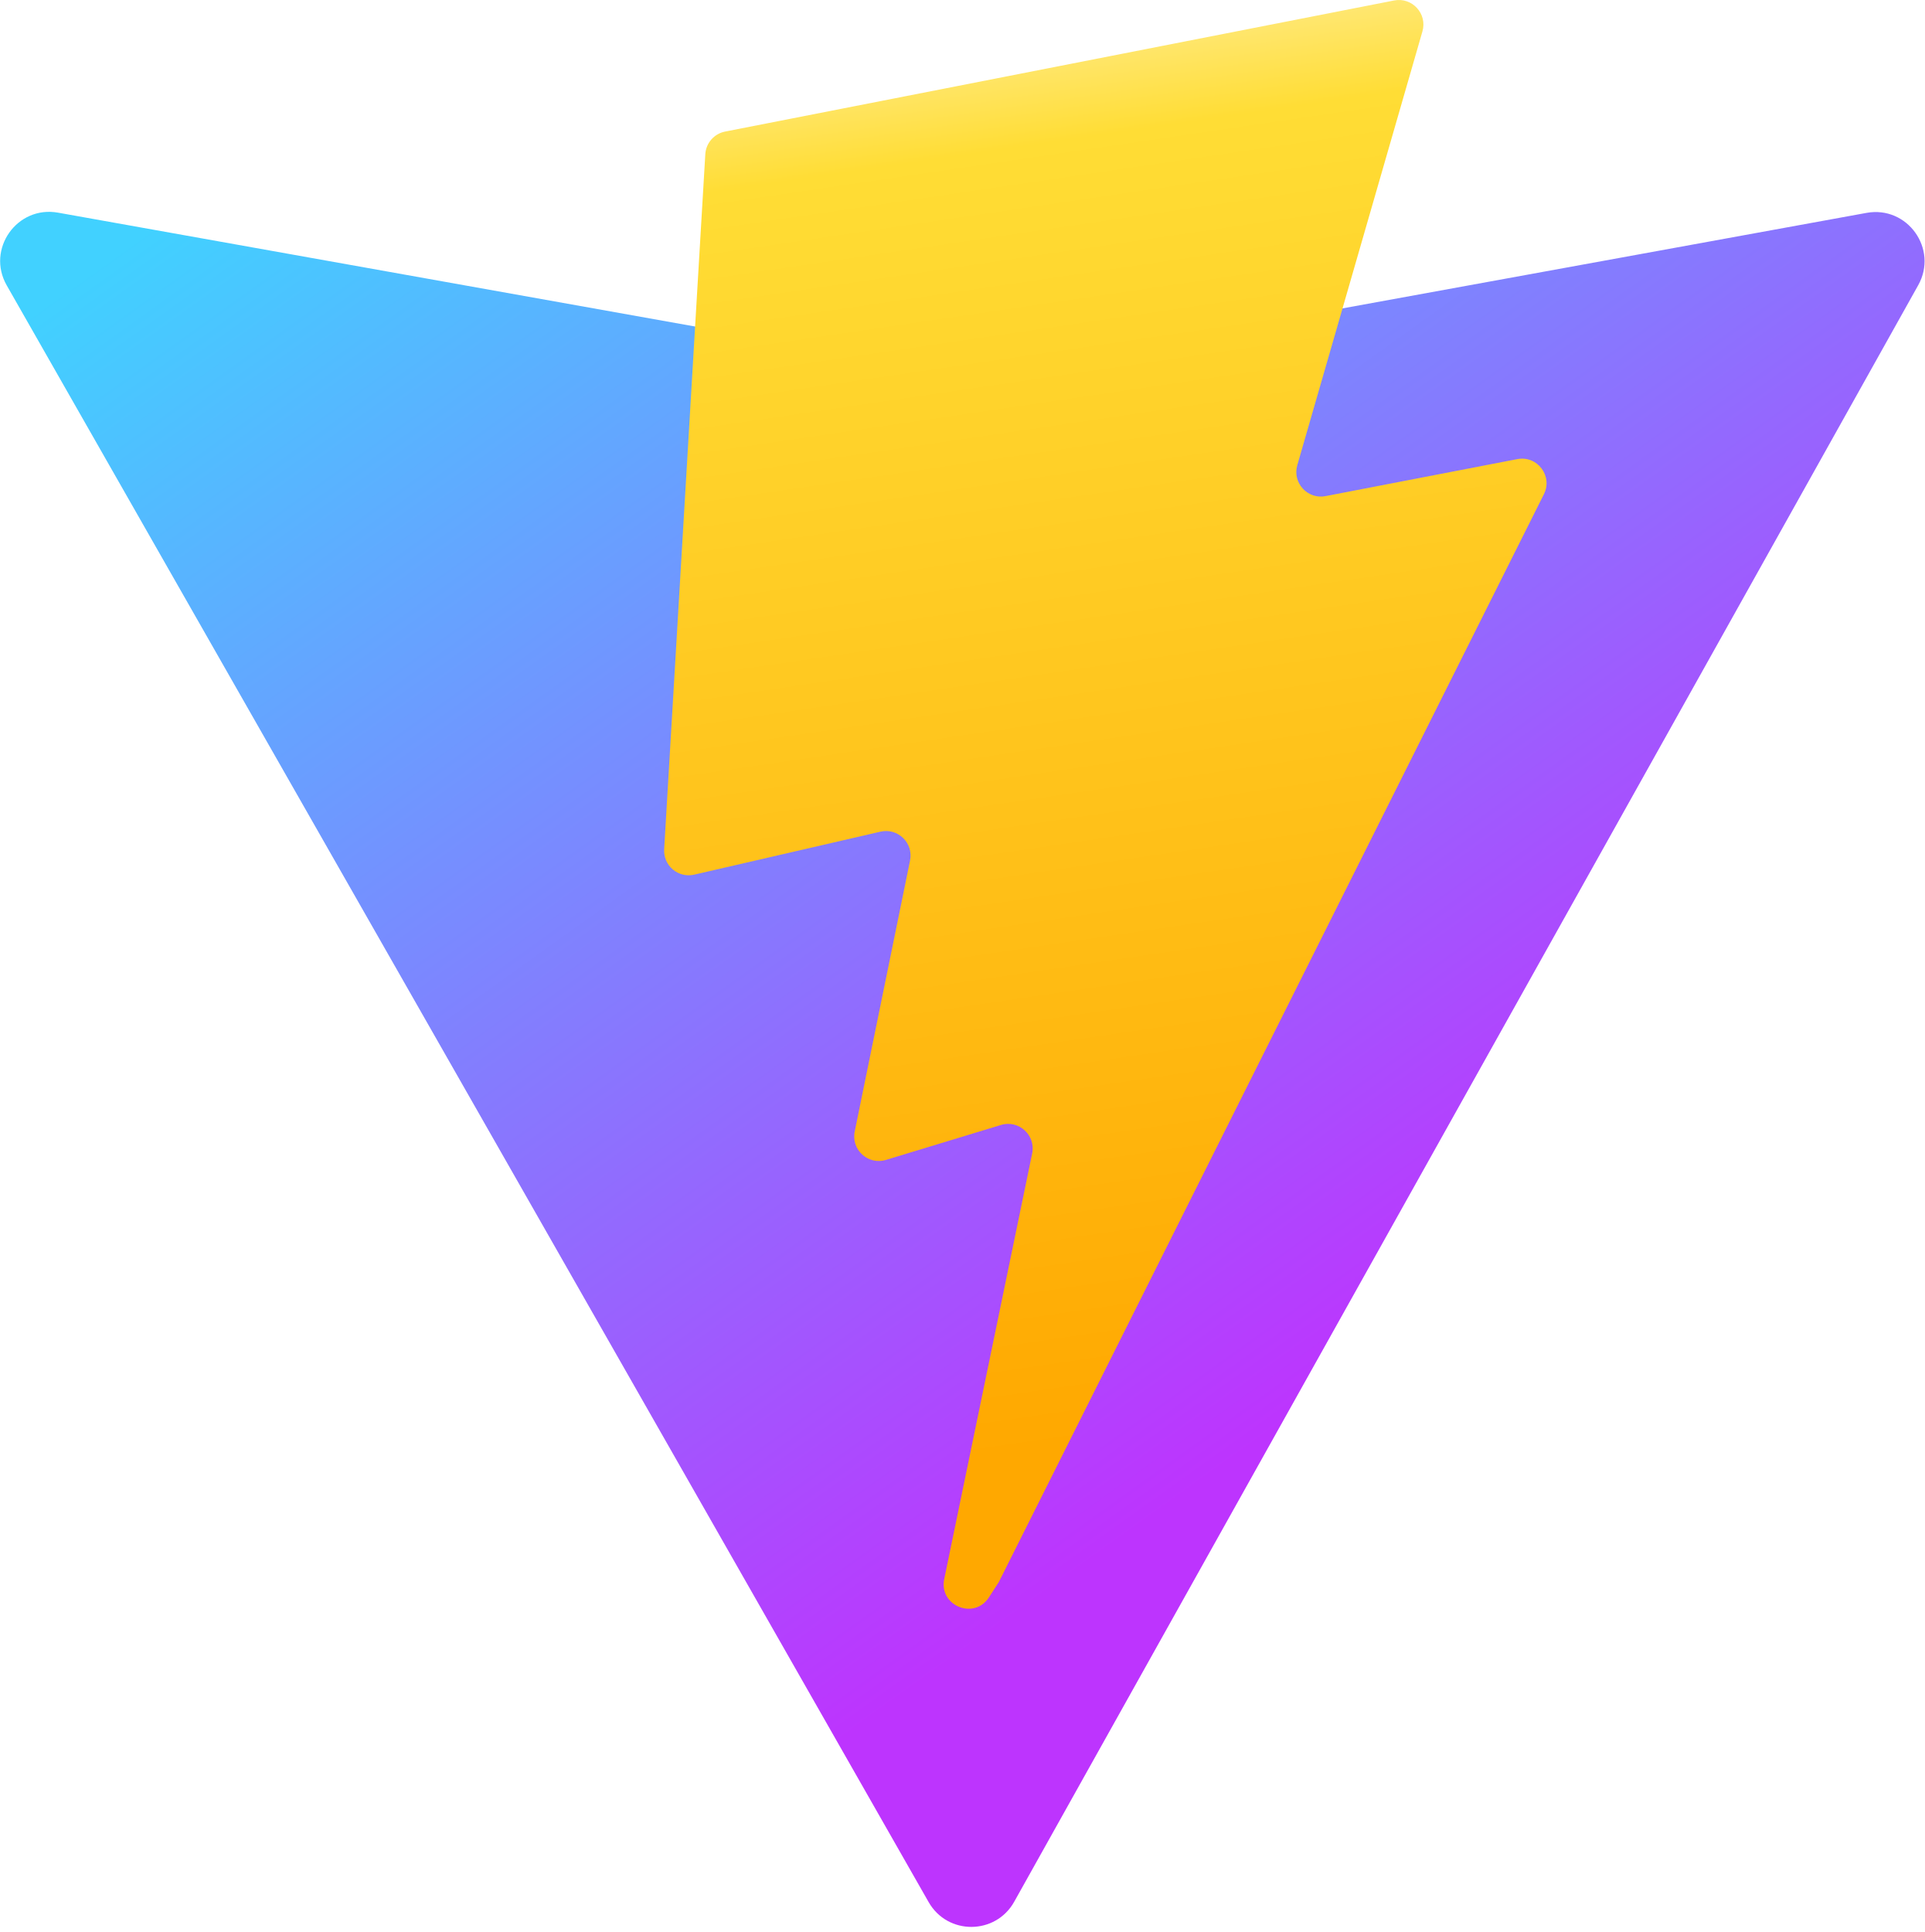
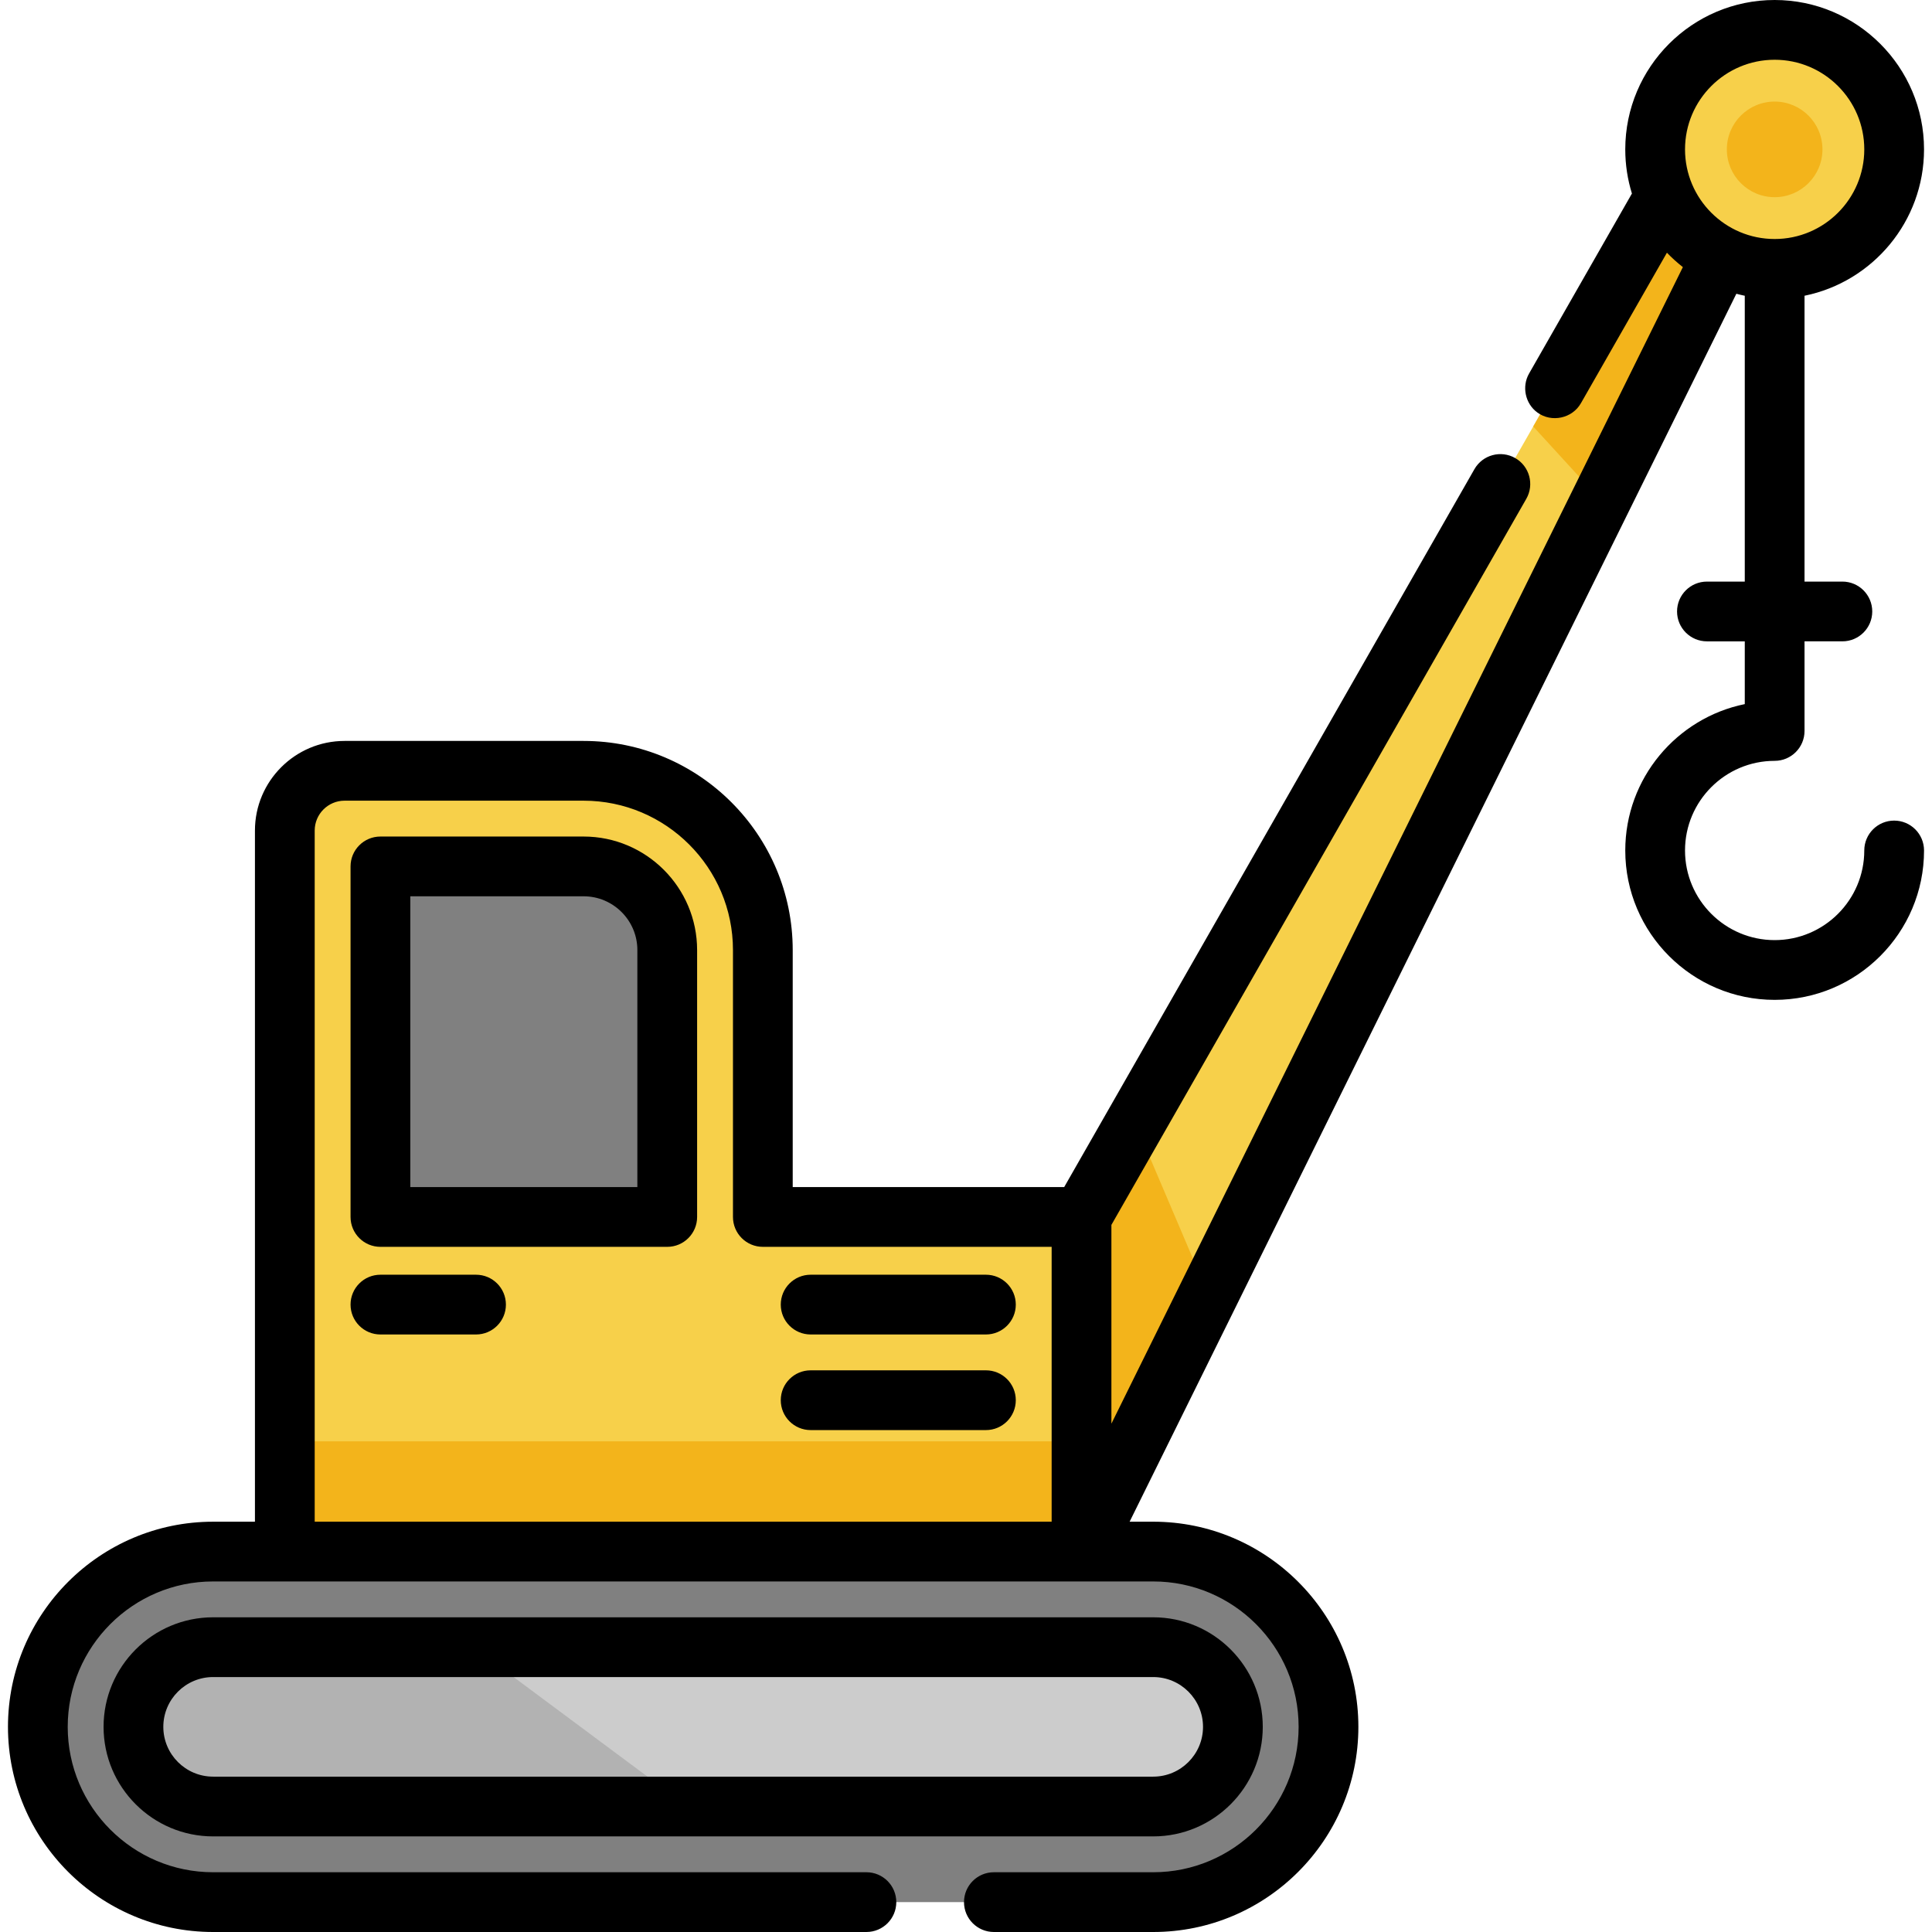
- <svg xmlns="http://www.w3.org/2000/svg" aria-hidden="true" role="img" class="iconify iconify--logos" width="31.88" height="32" preserveAspectRatio="xMidYMid meet" viewBox="0 0 256 257">
-   <defs>
-     <linearGradient id="IconifyId1813088fe1fbc01fb466" x1="-.828%" x2="57.636%" y1="7.652%" y2="78.411%">
-       <stop offset="0%" stop-color="#41D1FF" />
-       <stop offset="100%" stop-color="#BD34FE" />
-     </linearGradient>
-     <linearGradient id="IconifyId1813088fe1fbc01fb467" x1="43.376%" x2="50.316%" y1="2.242%" y2="89.03%">
-       <stop offset="0%" stop-color="#FFEA83" />
-       <stop offset="8.333%" stop-color="#FFDD35" />
-       <stop offset="100%" stop-color="#FFA800" />
-     </linearGradient>
-   </defs>
-   <path fill="url(#IconifyId1813088fe1fbc01fb466)" d="M255.153 37.938L134.897 252.976c-2.483 4.44-8.862 4.466-11.382.048L.875 37.958c-2.746-4.814 1.371-10.646 6.827-9.67l120.385 21.517a6.537 6.537 0 0 0 2.322-.004l117.867-21.483c5.438-.991 9.574 4.796 6.877 9.62Z" />
-   <path fill="url(#IconifyId1813088fe1fbc01fb467)" d="M185.432.063L96.44 17.501a3.268 3.268 0 0 0-2.634 3.014l-5.474 92.456a3.268 3.268 0 0 0 3.997 3.378l24.777-5.718c2.318-.535 4.413 1.507 3.936 3.838l-7.361 36.047c-.495 2.426 1.782 4.5 4.151 3.78l15.304-4.649c2.372-.72 4.652 1.36 4.15 3.788l-11.698 56.621c-.732 3.542 3.979 5.473 5.943 2.437l1.313-2.028l72.516-144.72c1.215-2.423-.88-5.186-3.54-4.672l-25.505 4.922c-2.396.462-4.435-1.77-3.759-4.114l16.646-57.705c.677-2.35-1.37-4.583-3.769-4.113Z" />
+ <svg xmlns="http://www.w3.org/2000/svg" version="1.1" id="Layer_1" viewBox="0 0 512 512" xml:space="preserve">
+   <polygon style="fill:#F7D04A;" points="286.614,411.184 463.967,52.256 463.967,12.14 286.614,322.507 248.61,322.507   248.61,411.184 " />
+   <g>
+     <polygon style="fill:#F3B41B;" points="286.614,322.507 248.61,322.507 248.61,411.184 286.614,411.184 320.228,343.156    300.842,297.61  " />
+     <polygon style="fill:#F3B41B;" points="463.967,52.256 463.967,12.14 406.318,113.025 424.252,132.631  " />
+   </g>
+   <circle style="fill:#F7D04A;" cx="470.301" cy="39.588" r="31.67" />
+   <circle style="fill:#F3B41B;" cx="470.301" cy="39.588" r="12.668" />
+   <path style="fill:#F7D04A;" d="M202.161,322.507v-70.73c0-26.237-21.269-47.505-47.505-47.505h-63.34  c-8.745,0-15.835,7.09-15.835,15.835V436.52h211.134V322.507H202.161z" />
+   <rect x="75.48" y="381.973" style="fill:#F3B41B;" width="211.134" height="54.543" />
+   <g>
+     <path style="fill:#808080;" d="M154.656,229.608h-53.839v92.899h76.008v-70.73C176.825,239.554,166.88,229.608,154.656,229.608z" />
+     <path style="fill:#808080;" d="M305.617,411.184H56.478c-25.654,0-46.449,20.796-46.449,46.449   c0,25.654,20.796,46.449,46.449,46.449h249.138c25.654,0,46.449-20.796,46.449-46.449   C352.066,431.979,331.27,411.184,305.617,411.184z" />
+   </g>
+   <path style="fill:#CCCCCC;" d="M56.478,478.746c-11.642,0-21.113-9.471-21.113-21.113c0-11.642,9.471-21.113,21.113-21.113h249.138  c11.642,0,21.113,9.471,21.113,21.113c0,11.642-9.471,21.113-21.113,21.113H56.478z" />
+   <path style="fill:#B2B2B2;" d="M56.478,436.52c-11.642,0-21.113,9.471-21.113,21.113c0,11.642,9.471,21.113,21.113,21.113h125.768  l-56.781-42.227H56.478z" />
+   <path d="M501.971,217.468c-4.373,0-7.918,3.544-7.918,7.918c0,13.097-10.655,23.753-23.753,23.753s-23.753-10.656-23.753-23.753  s10.655-23.753,23.753-23.753c4.373,0,7.918-3.544,7.918-7.918v-23.753h10.029c4.373,0,7.918-3.544,7.918-7.918  s-3.545-7.918-7.918-7.918h-10.029v-75.75c18.048-3.678,31.67-19.672,31.67-38.791C509.889,17.758,492.13,0,470.301,0  s-39.588,17.758-39.588,39.588c0,4.071,0.619,8,1.765,11.699L405.214,99c-1.973,3.452-1.012,7.979,2.204,10.322  c3.768,2.745,9.235,1.574,11.544-2.467l22.791-39.884c1.315,1.37,2.727,2.646,4.225,3.816l-151.445,306.5v-52.678l109.953-192.418  c2.169-3.796,0.851-8.633-2.946-10.802c-3.795-2.169-8.632-0.851-10.803,2.946L282.02,314.59h-71.942v-62.812  c0-30.56-24.862-55.423-55.423-55.423h-63.34c-13.098,0-23.753,10.656-23.753,23.753v183.159H56.478  c-29.978,0-54.367,24.389-54.367,54.367C2.111,487.611,26.5,512,56.478,512h173.13c4.373,0,7.918-3.544,7.918-7.918  s-3.545-7.918-7.918-7.918H56.478c-21.246,0-38.532-17.286-38.532-38.532c0-21.246,17.286-38.532,38.532-38.532h249.138  c21.246,0,38.532,17.286,38.532,38.532c0,21.246-17.286,38.532-38.532,38.532H263.39c-4.373,0-7.918,3.544-7.918,7.918  S259.017,512,263.39,512h42.227c29.978,0,54.367-24.389,54.367-54.367c0-29.978-24.389-54.367-54.367-54.367h-6.258L460.152,77.85  c0.737,0.195,1.479,0.375,2.232,0.528v75.75h-10.029c-4.373,0-7.918,3.544-7.918,7.918s3.545,7.918,7.918,7.918h10.029v16.632  c-18.048,3.678-31.67,19.672-31.67,38.791c0,21.829,17.758,39.588,39.588,39.588s39.588-17.758,39.588-39.588  C509.889,221.012,506.344,217.468,501.971,217.468z M83.398,220.107c0-4.366,3.551-7.918,7.918-7.918h63.34  c21.829,0,39.588,17.758,39.588,39.588v70.73c0,4.374,3.545,7.918,7.918,7.918h76.536v72.841H83.398V220.107z M470.301,15.835  c13.098,0,23.753,10.656,23.753,23.753S483.399,63.34,470.301,63.34s-23.753-10.656-23.753-23.753S457.203,15.835,470.301,15.835z" />
+   <path d="M154.656,221.691h-53.839c-4.373,0-7.918,3.544-7.918,7.918v92.899c0,4.374,3.545,7.918,7.918,7.918h76.008  c4.373,0,7.918-3.544,7.918-7.918v-70.73C184.742,235.187,171.246,221.691,154.656,221.691z M168.907,314.59h-60.173v-77.064h45.922  c7.858,0,14.252,6.393,14.252,14.252V314.59z" />
+   <path d="M214.829,353.65h46.449c4.373,0,7.918-3.544,7.918-7.918c0-4.374-3.545-7.918-7.918-7.918h-46.449  c-4.373,0-7.918,3.544-7.918,7.918C206.911,350.106,210.456,353.65,214.829,353.65z" />
+   <path d="M261.278,363.151h-46.449c-4.373,0-7.918,3.544-7.918,7.918s3.545,7.918,7.918,7.918h46.449  c4.373,0,7.918-3.544,7.918-7.918S265.651,363.151,261.278,363.151z" />
+   <path d="M126.153,337.814h-25.336c-4.373,0-7.918,3.544-7.918,7.918c0,4.374,3.545,7.918,7.918,7.918h25.336  c4.373,0,7.918-3.544,7.918-7.918C134.07,341.358,130.525,337.814,126.153,337.814z" />
+   <path d="M334.647,457.633c0-16.007-13.023-29.031-29.031-29.031H56.478c-16.008,0-29.031,13.024-29.031,29.031  c0,16.007,13.023,29.031,29.031,29.031h249.138C321.625,486.664,334.647,473.64,334.647,457.633z M43.282,457.633  c0-7.277,5.919-13.196,13.196-13.196h249.138c7.277,0,13.196,5.919,13.196,13.196c0,7.277-5.919,13.196-13.196,13.196H56.478  C49.202,470.829,43.282,464.91,43.282,457.633z" />
</svg>
